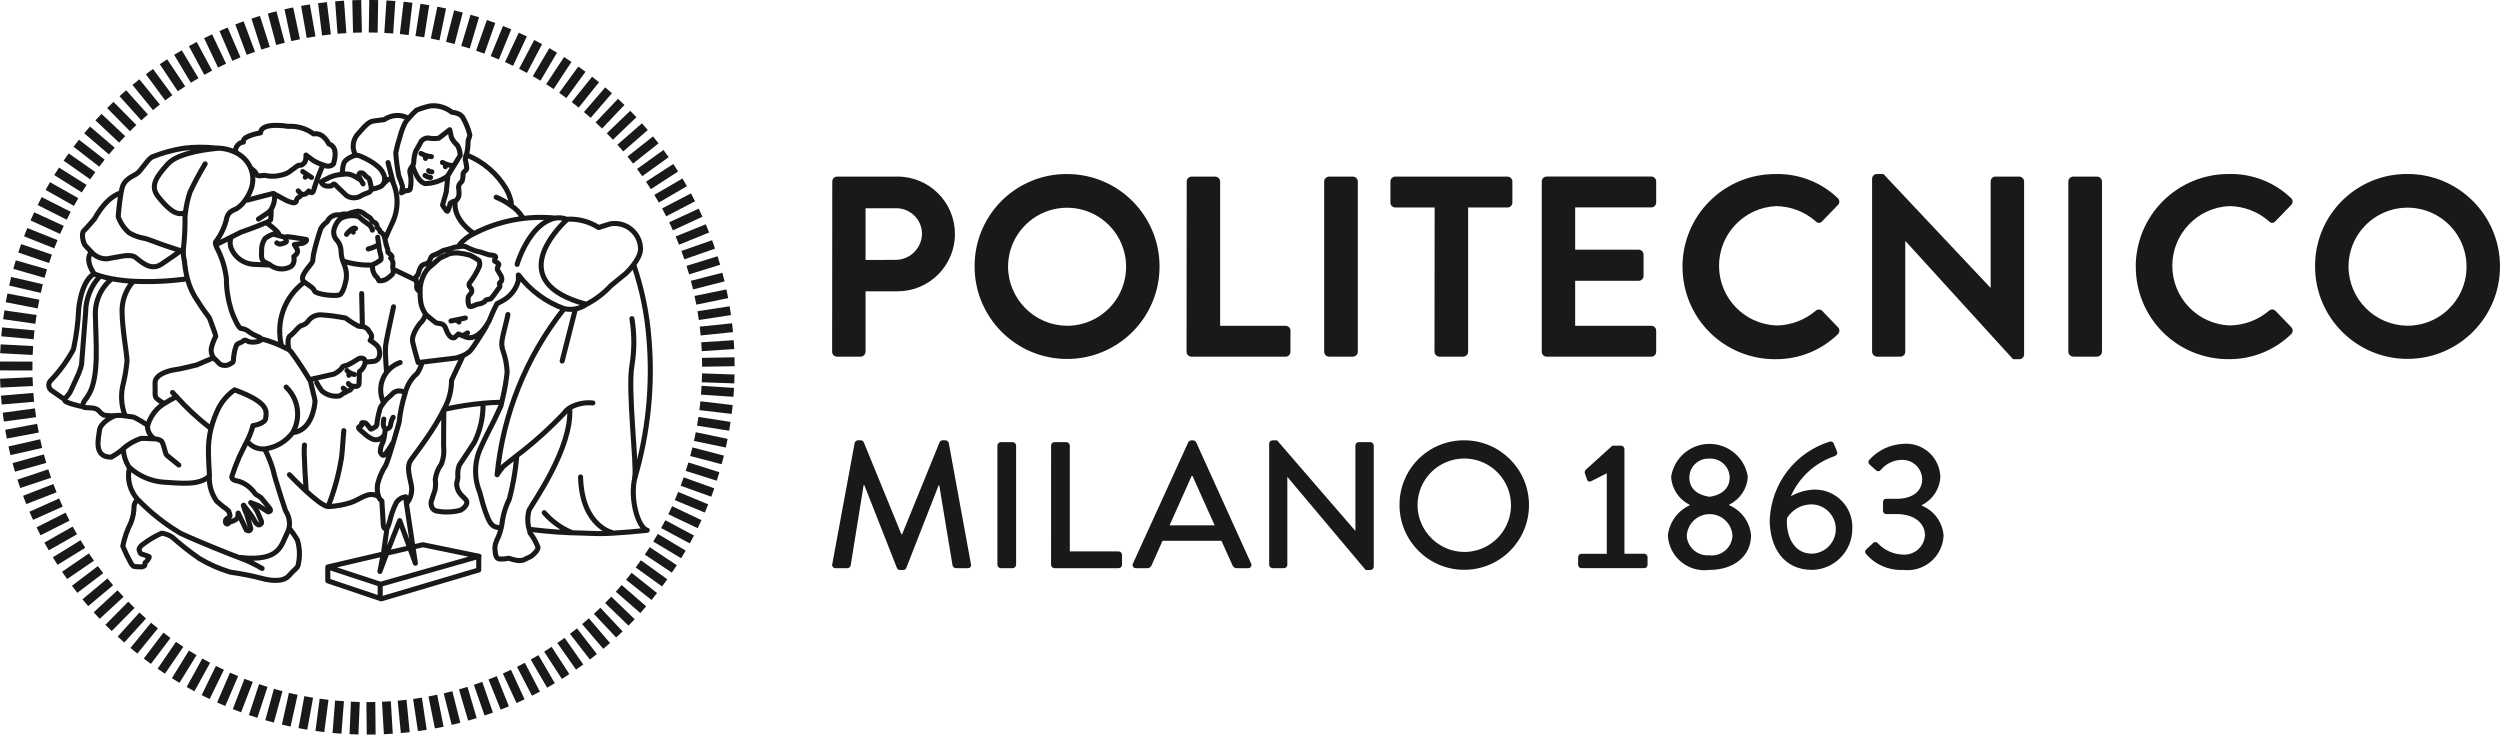
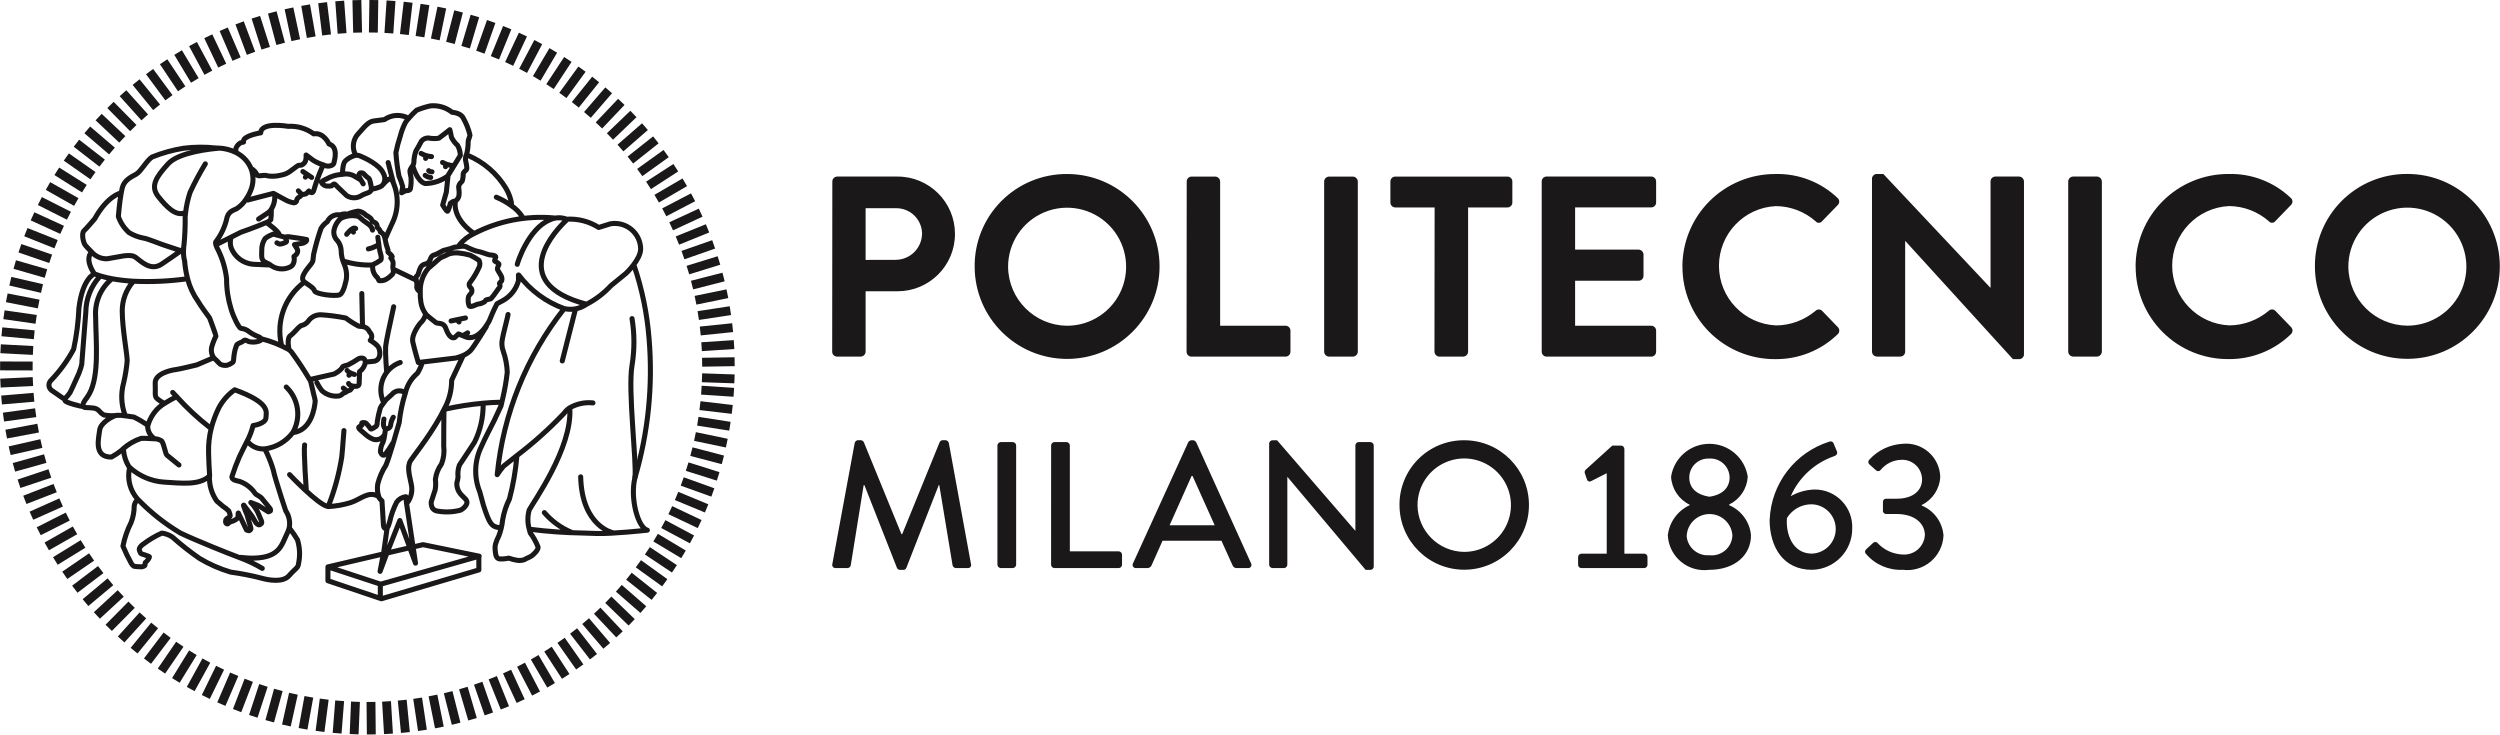
- <svg xmlns="http://www.w3.org/2000/svg" width="136.161" height="40.006" viewBox="0 0 136.161 40.006">
+ <svg xmlns="http://www.w3.org/2000/svg" width="136.161" height="40" viewBox="0 0 136.161 40.006">
  <g id="Group_29" data-name="Group 29" transform="translate(-21.226 -229.755)">
    <path id="Path_34" data-name="Path 34" d="M61.189,251.125l-1.768-.117m1.683,1.05-1.759-.207m1.632,1.122-1.75-.272m1.579,1.193-1.734-.361m1.521,1.272-1.715-.448m1.458,1.348-1.689-.533m1.4,1.409-1.668-.6m1.328,1.467-1.637-.678m1.258,1.532-1.6-.758m1.182,1.593-1.562-.835m1.1,1.65-1.519-.911m1.024,1.7-1.474-.982m.948,1.741-1.437-1.035m.871,1.778-1.386-1.1m.785,1.819L54.925,261.8m.7,1.855-1.274-1.231m.61,1.886-1.214-1.289m.52,1.914-1.151-1.346m.429,1.938-1.085-1.4m.337,1.958-1.018-1.45m.253,1.966-.965-1.485m.168,1.971-.893-1.53m.074,1.978-.818-1.571m-.021,1.981-.741-1.608m-.117,1.978-.662-1.643m-.212,1.973-.581-1.673m-.308,1.962-.5-1.7m-.394,1.944-.434-1.718m-.478,1.922L44.8,267.64m-.573,1.9-.262-1.752m-.666,1.869-.173-1.763m-.749,1.836-.106-1.768m-.829,1.8-.018-1.771m-.918,1.758.073-1.769m-1,1.715.139-1.767m-1.07,1.668.229-1.757m-1.154,1.616.317-1.742m-1.224,1.561.383-1.73m-1.291,1.5.47-1.708m-1.365,1.439.553-1.683m-1.435,1.372.636-1.653m-1.493,1.3.7-1.627m-1.547,1.236.777-1.592m-1.6,1.161.853-1.552m-1.662,1.083.928-1.509m-1.712,1,1-1.462m-1.76.919,1.069-1.412m-1.8.842,1.119-1.373m-1.825.763L29,263.278m-1.862.676,1.246-1.26m-1.892.587,1.3-1.2m-1.919.5,1.359-1.136m-1.941.406,1.412-1.07m-1.959.313,1.462-1m-1.974.219,1.508-.929m-1.977.135,1.54-.875m-1.977.049,1.58-.8m-1.979-.046,1.618-.722m-1.976-.141,1.651-.642m-1.969-.236,1.681-.561m-1.957-.333,1.706-.477m-1.939-.428,1.727-.392m-1.916-.513,1.741-.327m-1.889-.6,1.755-.239m-1.86-.691,1.765-.15m-1.825-.772,1.769-.084m-1.787-.852,1.772.005m-1.746-.94,1.769.094m-1.7-1.017,1.764.162M21.432,246.9l1.753.251m-1.6-1.174,1.738.339m-1.544-1.243,1.725.4m-1.485-1.308,1.7.49M22.3,243.278l1.676.575M22.625,242.4l1.645.657m-1.282-1.518,1.611.737m-1.212-1.57,1.583.8m-1.14-1.619,1.542.873m-1.061-1.674,1.5.946m-.981-1.724,1.45,1.017m-.9-1.769,1.4,1.086m-.811-1.812,1.346,1.152m-.726-1.849,1.289,1.214m-.644-1.875,1.244,1.26m-.562-1.9L29.1,236.15m-.472-1.923,1.118,1.373m-.381-1.945,1.053,1.425m-.288-1.961.982,1.474m-.194-1.975.911,1.519m-.1-1.982.837,1.561m-.005-1.986.76,1.6m.081-1.982.7,1.626M34.268,231l.621,1.659m.263-1.964.539,1.688m.357-1.951.456,1.712m.453-1.933.37,1.733m.537-1.909.306,1.745m.62-1.879.217,1.758m.714-1.85.129,1.767m.806-1.815.04,1.771m.884-1.775-.027,1.771m.963-1.733-.117,1.768m1.049-1.686-.205,1.759M44.364,230l-.271,1.751m1.191-1.584-.358,1.735m1.27-1.525-.444,1.715m1.333-1.466-.506,1.7m1.394-1.4-.59,1.671m1.462-1.335-.671,1.64m1.527-1.265-.75,1.6m1.586-1.19-.826,1.567m1.643-1.113-.9,1.526m1.695-1.034-.973,1.48m1.743-.952-1.042,1.432m1.786-.869-1.109,1.381m1.818-.791-1.158,1.341m1.847-.711-1.22,1.284m1.879-.624-1.279,1.226m1.907-.536-1.336,1.165m1.93-.445-1.389,1.1m1.95-.354-1.439,1.033m1.964-.262-1.486.963m1.976-.169-1.531.893m1.983-.076-1.571.819m1.984.018-1.608.743m1.982.113-1.642.664m1.975.208-1.672.584m1.961.293-1.692.523m1.943.377-1.716.44m1.924.471-1.736.356m1.9.565-1.751.269m1.873.658-1.763.182m1.84.739-1.768.116m1.8.818-1.771.029m1.763.907-1.77-.061" fill="none" stroke="#1a1818" stroke-miterlimit="10" stroke-width="0.484" />
    <path id="Path_35" data-name="Path 35" d="M149.136,244.287a3.215,3.215,0,1,1,3.209,3.208,3.241,3.241,0,0,1-3.209-3.208m-1.821,0a5.036,5.036,0,1,0,5.03-5.057,5,5,0,0,0-5.03,5.057m-9.764,0a5.022,5.022,0,0,0,5.057,5.029,4.808,4.808,0,0,0,3.4-1.358.268.268,0,0,0,.015-.378l-.869-.9a.257.257,0,0,0-.35,0,3.366,3.366,0,0,1-2.143.8,3.253,3.253,0,0,1-.015-6.5,3.323,3.323,0,0,1,2.158.826.223.223,0,0,0,.35,0l.854-.882a.259.259,0,0,0-.013-.392,4.742,4.742,0,0,0-3.391-1.3,5.047,5.047,0,0,0-5.057,5.057m-3.67,4.623a.276.276,0,0,0,.266.267h1.3a.276.276,0,0,0,.266-.267v-9.274a.275.275,0,0,0-.266-.266h-1.3a.275.275,0,0,0-.266.266Zm-10.689,0a.276.276,0,0,0,.266.267h1.275a.266.266,0,0,0,.266-.267v-6.024h.014l5.856,6.43h.336a.263.263,0,0,0,.266-.252v-9.428a.275.275,0,0,0-.266-.266h-1.289a.266.266,0,0,0-.266.266v5.786h-.014l-5.827-6.192h-.351a.263.263,0,0,0-.266.252Zm-10.324-4.623a5.022,5.022,0,0,0,5.057,5.029,4.811,4.811,0,0,0,3.4-1.358.267.267,0,0,0,.014-.378l-.868-.9a.258.258,0,0,0-.351,0,3.363,3.363,0,0,1-2.143.8,3.253,3.253,0,0,1-.014-6.5,3.318,3.318,0,0,1,2.157.826.224.224,0,0,0,.351,0l.854-.882a.26.26,0,0,0-.014-.392,4.74,4.74,0,0,0-3.39-1.3,5.046,5.046,0,0,0-5.057,5.057m-7.663,4.623a.266.266,0,0,0,.266.267h5.7a.266.266,0,0,0,.266-.267v-1.148a.266.266,0,0,0-.266-.267h-4.147v-2.452h3.46a.265.265,0,0,0,.266-.265v-1.163a.276.276,0,0,0-.266-.267h-3.46v-2.3h4.147a.266.266,0,0,0,.266-.266v-1.149a.266.266,0,0,0-.266-.266h-5.7a.266.266,0,0,0-.266.266Zm-5.842,0a.276.276,0,0,0,.266.267h1.3a.276.276,0,0,0,.266-.267v-7.859h2.144a.266.266,0,0,0,.266-.266v-1.149a.266.266,0,0,0-.266-.266H97.22a.266.266,0,0,0-.266.266v1.149a.266.266,0,0,0,.266.266h2.143Zm-6.009,0a.276.276,0,0,0,.266.267h1.3a.276.276,0,0,0,.267-.267v-9.274a.276.276,0,0,0-.267-.266h-1.3a.275.275,0,0,0-.266.266Zm-7.495,0a.266.266,0,0,0,.266.267h5.128a.265.265,0,0,0,.265-.267v-1.148a.265.265,0,0,0-.265-.267H87.68v-7.859a.275.275,0,0,0-.266-.266H86.125a.266.266,0,0,0-.266.266Zm-9.722-4.623a3.215,3.215,0,1,1,3.208,3.208,3.241,3.241,0,0,1-3.208-3.208m-1.821,0a5.036,5.036,0,1,0,5.029-5.057,5,5,0,0,0-5.029,5.057m-5.94-.378v-2.816H70a1.4,1.4,0,0,1,1.443,1.359A1.444,1.444,0,0,1,70,243.909Zm-1.821,5a.266.266,0,0,0,.266.267h1.288a.276.276,0,0,0,.267-.267v-3.292h1.751a3.124,3.124,0,1,0-.014-6.248H66.821a.266.266,0,0,0-.266.266Z" fill="#1a1818" />
    <path id="Path_36" data-name="Path 36" d="M122.856,259.921a2.473,2.473,0,0,0,2.011.873,1.969,1.969,0,0,0,2.216-1.873,1.923,1.923,0,0,0-1.187-1.628v-.029a1.8,1.8,0,0,0,1.01-1.54,1.864,1.864,0,0,0-2.05-1.794,2.662,2.662,0,0,0-1.814.863.176.176,0,0,0,0,.255l.363.323a.167.167,0,0,0,.255-.019,1.5,1.5,0,0,1,1.138-.55,1.076,1.076,0,0,1,1.118,1.07c0,.578-.461,1.049-1.383,1.049h-.549c-.138,0-.2.059-.2.205v.422a.18.18,0,0,0,.186.206h.549c1.05,0,1.55.559,1.55,1.147a1.128,1.128,0,0,1-1.226,1.059,1.961,1.961,0,0,1-1.334-.607.172.172,0,0,0-.265-.02l-.382.353a.168.168,0,0,0-.01.235m-2.942-.009c-1.069,0-1.431-1.118-1.353-1.942a1.566,1.566,0,0,1,1.344-.745,1.344,1.344,0,0,1,.009,2.687m-2.3-1.864c0,1.51.745,2.746,2.314,2.746a2.233,2.233,0,0,0,2.187-2.245,2.036,2.036,0,0,0-2.049-2.129,2.793,2.793,0,0,0-1.3.363,4,4,0,0,1,2.334-2.167c.186-.059.226-.167.177-.284l-.167-.4a.179.179,0,0,0-.245-.118,4.649,4.649,0,0,0-3.246,4.236m-4.52.883a1.247,1.247,0,0,1,2.49,0A1.129,1.129,0,0,1,114.325,260a1.145,1.145,0,0,1-1.235-1.069m1.245-2.118c-.765-.118-1.1-.52-1.1-1.05a1.032,1.032,0,0,1,1.069-1.029,1.048,1.048,0,0,1,1.128,1.029c0,.52-.344.942-1.1,1.05m-2.266,2.1a1.992,1.992,0,0,0,2.246,1.883c1.422,0,2.285-.814,2.285-1.883a1.97,1.97,0,0,0-1.187-1.638v-.039a1.8,1.8,0,0,0,1.011-1.51,2.113,2.113,0,0,0-4.178,0,1.8,1.8,0,0,0,1.01,1.52v.029a2.063,2.063,0,0,0-1.187,1.638m-4.706,1.785h3.412a.178.178,0,0,0,.187-.176V260.1a.18.18,0,0,0-.187-.186H109.7v-5.7a.185.185,0,0,0-.177-.186h-.481l-1.461,1.324a.191.191,0,0,0-.029.2l.118.343a.149.149,0,0,0,.216.069l.852-.432v4.384h-1.372a.18.18,0,0,0-.187.186v.422a.178.178,0,0,0,.187.176m-8.935-3.423a2.545,2.545,0,1,1,2.539,2.541,2.57,2.57,0,0,1-2.539-2.541m-.981,0a3.526,3.526,0,1,0,3.52-3.54,3.5,3.5,0,0,0-3.52,3.54m-7.1,3.236a.193.193,0,0,0,.186.187h.618a.187.187,0,0,0,.186-.187v-4.775h.01l4.255,5.06h.256a.184.184,0,0,0,.186-.176v-6.6a.193.193,0,0,0-.186-.187h-.628a.186.186,0,0,0-.186.187v4.638h-.01l-4.256-4.923h-.245a.185.185,0,0,0-.186.177Zm-5.423-2.147,1.2-2.687h.049l1.206,2.687ZM83.1,260.7h.618a.244.244,0,0,0,.225-.147c.2-.451.4-.892.6-1.344h3.207l.608,1.344a.23.23,0,0,0,.226.147H89.2a.173.173,0,0,0,.166-.255l-2.991-6.6a.23.23,0,0,0-.166-.109h-.1a.23.23,0,0,0-.166.109l-3.011,6.6a.173.173,0,0,0,.167.255m-4.628-.187a.186.186,0,0,0,.186.187H82.15a.187.187,0,0,0,.186-.187v-.538a.187.187,0,0,0-.186-.187H79.493v-5.766a.194.194,0,0,0-.187-.187h-.647a.186.186,0,0,0-.186.187Zm-2.923,0a.194.194,0,0,0,.187.187h.647a.193.193,0,0,0,.186-.187v-6.491a.193.193,0,0,0-.186-.187h-.647a.194.194,0,0,0-.187.187Zm-8.992-.039a.176.176,0,0,0,.186.226h.638a.191.191,0,0,0,.176-.137l.706-4.383h.04l1.774,4.51a.177.177,0,0,0,.167.108h.176a.166.166,0,0,0,.167-.108l1.765-4.51h.03l.726,4.383a.2.2,0,0,0,.186.137h.637a.168.168,0,0,0,.177-.226L72.9,253.881a.2.2,0,0,0-.177-.148h-.157a.187.187,0,0,0-.166.109l-2.04,5.01h-.04l-2.049-5.01a.2.2,0,0,0-.167-.109H67.95a.2.2,0,0,0-.176.148Z" fill="#1a1818" />
    <path id="Path_37" data-name="Path 37" d="M27.283,244.966a2.446,2.446,0,0,0-.858,2.046c.014,1.347.212,3.2-.346,4.2a2.278,2.278,0,0,1-.135.215s-.43.506-.069.528.571-.007.748.191a.917.917,0,0,0,.242.21,2.309,2.309,0,0,0,.766.024m.834-7.28a2.427,2.427,0,0,0-.591,1.58c0,.966.275,2.4.27,2.732a8.524,8.524,0,0,1-.194,1.2,2.848,2.848,0,0,0,.065,1.721m-1.8-8.847-.005,0c-.049.041-.392.368.144,1.185m4.813-1.324-.119.085c-.193.139-.6.426-1.028.711-.6.4-1.118-.153-1.422-.374s-.954,0-1.538.082a1.07,1.07,0,0,1-.85-.365c-.153-.145-.265-.289-.322-.341-.137-.124-.248-.68-.1-.816s.589-.658.589-.658c.681-1.232,1.384-1.391,1.384-1.391m6.356,8.25c-.014.036-.086.226-.1.292a3.343,3.343,0,0,0-.068.414c-.006.1,0,.233-.074.271a.86.86,0,0,1-.283.142.567.567,0,0,1-.373-.052c-.1-.078-.2-.215-.3-.291a.413.413,0,0,1-.063-.067.708.708,0,0,1-.118-.539,3.155,3.155,0,0,1,.241-.636c0-.071-.346-.989-.346-.989s-.535-.725-.624-.9a3.718,3.718,0,0,1-.576-1.24,5.563,5.563,0,0,1-.16-.958,1.866,1.866,0,0,1-.058-.624c0-.087.012-.184.026-.288a14.043,14.043,0,0,0,.061-1.5c0-.035.009-.1.02-.2a5.571,5.571,0,0,1,.247-1.13,16.077,16.077,0,0,1,.831-1.555m1.721,9.847v.005m-3.1-5.136-.85-.282c-.142-.039-.961-.376-1.134-.387a2.37,2.37,0,0,1-.79-.3,2.1,2.1,0,0,1-.584-.876c.007-.119.065-.773.15-1.258.018-.108.038-.208.059-.291.113-.455.5-.606.768-.763s.565-.747.864-.933a8.053,8.053,0,0,1,1.706-.475A7.537,7.537,0,0,1,33,237.82s.036,0,.1,0a2.342,2.342,0,0,1,.952.233,1.89,1.89,0,0,1,.312.194,1.664,1.664,0,0,1,.477.579,1.577,1.577,0,0,1,.083,1.162,2.363,2.363,0,0,1-.31.624,1.728,1.728,0,0,1-.509.513c-.209.1-.414.148-.518.46a3.329,3.329,0,0,1-.6,1.323s-.053.015-.019.159a1.111,1.111,0,0,0,.057.161,4.81,4.81,0,0,1,.533,1.709,5.505,5.505,0,0,0,.248,1.662c.146.472.428,1.038.544,1.045a.766.766,0,0,1,.424.171,1.922,1.922,0,0,0,.475.26c.052.019.175.076.2.139.016.042-.01.086-.127.125a1.023,1.023,0,0,1-.551.025.694.694,0,0,0-.205-.085c-.05,0-.12.072-.164.1s-.214.072-.279.156h0a.09.09,0,0,0-.014.022m-2.85-7.2c-.473.175-.964-.318-1.42-.894s-.109-1.078.54-1.789c.577-.633,2.332-.811,2.721-.841m-.079,5.234.734-.368.577-.29s.86-.3,1.332-.509a.79.79,0,0,0,.3-.173,2.761,2.761,0,0,0,.03-.491m.183-.886a1.267,1.267,0,0,1-.223.865.812.812,0,0,1-.17.153l-.482.319m2.736-1.528s.217.243.28-.07a9.82,9.82,0,0,1,.4-1.118.657.657,0,0,1,.108-.2m-4.115,1.88,1.4-.363.08.043.55.3a1.423,1.423,0,0,0,.495.174c.132-.021.136-.094.139-.151a.268.268,0,0,1,.141-.165c.044-.011.138-.136.138-.136a.673.673,0,0,0,.234-.044.941.941,0,0,0,.153-.15h0m-3.965-2.143c-.084-.22.144-.423.243-.481.015-.009.164-.041.164-.041a.282.282,0,0,1-.006-.037c-.02-.313.941-.467.941-.467.027-.614,1.494-.353,1.494-.353a2.133,2.133,0,0,1,1.393.411c.546-.1.834.552.834.552.52.155.294.9.279.97s-.011.191-.283.233a.559.559,0,0,1-.294-.062,2.338,2.338,0,0,1-.559-.249l-.393-.294s.03.31-.1.439-.18.123-.268.118-.28.184-.4.256a1.2,1.2,0,0,1-.615.289,1.8,1.8,0,0,1-.725.033c-.159-.085-.519.077-.568-.061a.734.734,0,0,0-.3-.328m2.555,1.206.186.2m-3.854,2.351a.926.926,0,0,0,.009.56,1.414,1.414,0,0,0,1.182.889c.084.008.9.039.9.039m-.083-2.254s.572.406.625.606m-3.58,6.7-.911.39s-.939.233-1.172.259-1.13.221-1.1.743-.063.707.122.853a2.4,2.4,0,0,0,.352.234m.7-.363a7.014,7.014,0,0,0-.683.385,1.978,1.978,0,0,0-.4.321,2.1,2.1,0,0,0-.484.843.737.737,0,0,0-.016.112.832.832,0,0,0,.348.618m-.38-.737a5.341,5.341,0,0,0-.726-.429c-.046,0-.213-.031-.4-.055a2.528,2.528,0,0,0-.522-.038c-.214.026-.893.408-.936.81s-.358,1.483.644,1.465a3.955,3.955,0,0,0,.562-.377.526.526,0,0,0,.062-.066,2.862,2.862,0,0,1,1-.578c.08,0,.409,0,.691.025a.71.71,0,0,1,.418.12c.126.161.208.706.282.768s.661.54.661.54m3.529,2.185v0l.439.584.23.388s.115.132.189.1.162-.069.1-.225-.2-.467-.2-.467a2.015,2.015,0,0,0-.374-.521l.4.155.55.35a.217.217,0,0,0,.119-.05c.03-.042-.008-.118-.049-.163s-.451-.553-.451-.553a2.023,2.023,0,0,0-.272-.176.419.419,0,0,1-.108-.124,1.716,1.716,0,0,0-.8-.588c-.121-.029-.443-.07-.418-.257a11.393,11.393,0,0,1,.413-1.1l.28-.57s.047-.09.112-.223a3.728,3.728,0,0,0,.347-.892s.68-.092.7-.42.261-.812-1.7-1.529a2.831,2.831,0,0,0-.869.989,6,6,0,0,0-.4,1.07,4.886,4.886,0,0,0-.154,1.383c.014.407.025.842.058,1.242M34.2,257.7h0l.443.923s.134.065.173.03.09-.073.065-.139-.1-.339-.1-.339l-.114-.39-.1-.236-.089-.267m-1.852-1.6a2.207,2.207,0,0,0,.4,1.369s.3.25.33.281a1.981,1.981,0,0,1,.324.258c.026.058.1.257.063.3s-.2.126-.213.156-.069.183.037.24c0,0,.047.038.1-.031a.325.325,0,0,1,.186-.1c.052-.012.319-.124.326-.241s.011-.2.012-.208m-3.568-6.575s.081.089.213.228a13.889,13.889,0,0,0,1.811,1.686m-4.7,1.26a2.029,2.029,0,0,0,.277.846c.019.024.044.05.072.079a3.07,3.07,0,0,0,1.841.786c.939.057,1.931.194,2.484-.328h0l0,0m-4.35-.436a1.919,1.919,0,0,0,.448,1.7l.045.041a11.037,11.037,0,0,0,2.283,1.8c.88.422,2.82,1.191,3.027,1.263.044.014.126.045.228.087a7.3,7.3,0,0,1,1.2.574M28.7,256.981a.561.561,0,0,0-.174.337,2.442,2.442,0,0,1-.169.9,5.035,5.035,0,0,0-.444,1.283,9.07,9.07,0,0,0,.45.934.476.476,0,0,0,.141.161,1.15,1.15,0,0,0,.238.028,1.772,1.772,0,0,0,.209.006c.044-.01.162-.041.165-.1s-.006-.137.038-.155.263-.282.185-.308l-.282-.1c-.072-.027-.166-.024-.2-.114s-.079-.143-.044-.233a.573.573,0,0,1,.209-.226,5.065,5.065,0,0,1,1.012-.6,1.384,1.384,0,0,1,.572.216,15.138,15.138,0,0,0,1.483,1.167,7.438,7.438,0,0,0,1.692.743,14.246,14.246,0,0,1,1.692.333c.362.1,1.148.251,1.49-.142s.5-.418.516-.663a2.557,2.557,0,0,0-.06-1.29,5.512,5.512,0,0,0-.4-.587m-1.567-10.362a6.285,6.285,0,0,1,1.485.581l.02.015a.7.7,0,0,1,.13.119m-1.432,5.311a6.765,6.765,0,0,1,.448,1.126c.025.176.251.907.436,1.484.12.372.222.68.241.734a1.255,1.255,0,0,1,.2.879c-.006.031-.014.062-.023.094a1.507,1.507,0,0,1-.094.245c-.329.677-.413,1.422-2.124,1.358l-.417-.038m2.873-6.8c.977-.129,1.165-1.341,1.191-1.725a3.193,3.193,0,0,0-.088-.381s-.081-.371-.164-.695a18.572,18.572,0,0,0-1.045-1.591m-.133-.159s-.148-.63.109-.749l.036-.032c.047-.043.133-.122.189-.185.083-.091.27-.314.386-.324a.612.612,0,0,0,.321-.212.813.813,0,0,1,.715-.362,10.418,10.418,0,0,1,1.339.176,4.7,4.7,0,0,0,.706.447,1.412,1.412,0,0,1,.189.016.486.486,0,0,1,.408.309.309.309,0,0,1,.031.445s.41.236.475.434.119.585-.235.7c0,0-.427.051-.5.047,0,0-.028-.175-.123-.2a.331.331,0,0,0-.292.042,4.324,4.324,0,0,1-.539.315c-.1.03-.273.06-.3.116s-.094.188-.448.378l-1.321.3m.372.166a2.469,2.469,0,0,0,.276.443,1.155,1.155,0,0,0,.96.284c.135-.041.171-.144.249-.158s.181-.124.279-.137.206-.239.206-.239.323.077.335-.117S40.8,250,40.8,250a.773.773,0,0,0,.32-.52m-1.075,1.516-.128-.1m.525-.1s-.244-.074-.239-.151m-5.446,3.222a1.083,1.083,0,0,0,.9.337h0a2.24,2.24,0,0,0,1.512-.892,2.03,2.03,0,0,0-.36-2.475m4.711-6.626a.749.749,0,0,0,.254.666c.038.066.09.165.09.165a.7.7,0,0,0,.322-.04,1.2,1.2,0,0,0,.326-.231c.257-.192.051-.379.114-.578a.432.432,0,0,0-.122-.383.07.07,0,0,0,.076-.067c0-.073-.2-.23-.224-.245s.022-.113-.031-.213a1.8,1.8,0,0,1-.1-.352c0-.031-.048-.22-.053-.244a.409.409,0,0,0-.238-.3c-.006-.138-.174-.246-.174-.246.04-.3-.259-.265-.294-.4s-.306-.261-.306-.261a.709.709,0,0,0-.433-.226,2.213,2.213,0,0,0-.585.166.638.638,0,0,0-.4.041.63.63,0,0,0-.694.369,1.2,1.2,0,0,0-.348.37,13.074,13.074,0,0,0-.4,1.408c-.052.389-.025.306-.062.408-.064.177-.808.833-.435,1.1s.48.31.549.487,1.139.309,1.37.206.361-.862.361-.862a1.483,1.483,0,0,0-.036-.564,1.76,1.76,0,0,0-.088-.26,1.782,1.782,0,0,1-.159-.723.933.933,0,0,0-.186-.518.658.658,0,0,1-.213-.54,1.164,1.164,0,0,1,.373-.688,1.342,1.342,0,0,1,.982-.106s.22.193.261.226.212.139.329.239a.52.52,0,0,1,.163.276m.287.387c0,.065.1.639.095.683s.169.473.055.569a2.433,2.433,0,0,1-.455.26,4.656,4.656,0,0,1-1.562-.212m-2.126,1.14a3.312,3.312,0,0,0-1.257,3.418m4.378-2.792.039,1.782M37.9,256.468s-.152-2.165-.091-2.475m2.061-14.778s.005-.558.158-.694a1.247,1.247,0,0,1,.536-.3.435.435,0,0,1,.242.019c.282.115,1.079.481,1.284.945a.593.593,0,0,1,.009.6.449.449,0,0,1-.17.146,2.331,2.331,0,0,1-.479.138m2.027-3.863.005,0m-2.93,1.923a.994.994,0,0,1,.193-1.106c.487-.577.645-.654.849-.68l.563-.074a1.237,1.237,0,0,1,1.32-.067M42.2,242.77s.339-.783.37-.83a2.65,2.65,0,0,0,0-2.38c-.093-.232-.448.2-.466.221v0m3.642,1.051s-.1.454-.165.429-.252-.338-.252-.338l.2-.7.088-.862,0-.04.674-1.1a1.175,1.175,0,0,0-.15-.548,1.414,1.414,0,0,1-.331-.434c-.013-.1-.091-.419-.091-.419s-.5.4-.6.465a1.641,1.641,0,0,1-.569-.015.474.474,0,0,0-.375.17c-.056.111-.25.458-.3.532a1.856,1.856,0,0,0-.113.609.422.422,0,0,1-.086.232.959.959,0,0,0-.112.181c-.046.122.015.24.041.435a2.206,2.206,0,0,1-.037.615c-.025.1-.189.1-.226.093a1.351,1.351,0,0,0-.249.12s.045-.268.06-.335a4.387,4.387,0,0,0-.206-.58,10.269,10.269,0,0,1-.166-1.273,7.435,7.435,0,0,1,.237-.891,3.611,3.611,0,0,1,.274-.735,1.815,1.815,0,0,1,.194-.251h0a4.854,4.854,0,0,1,.426-.435,4.462,4.462,0,0,1,.746-.234,1.631,1.631,0,0,1,1.185.349s.47.02.606.315a3.488,3.488,0,0,1,.368.929c-.027.144-.113.293-.1.371a2.646,2.646,0,0,1-.078.652l-.017.045a.586.586,0,0,0-.05.277c.013.108.116.461.054.534s-.171.144-.176.212,0,.384-.1.465a.416.416,0,0,0-.151.26c0,.059.088.468-.048.643a.727.727,0,0,1-.131.137h0a.247.247,0,0,0-.158.037Zm-2.033-2.005s.23.813.658.925a2.109,2.109,0,0,0,1.208-.39m3.49,1.55c0-.007,0-.087,0-.087m-2.378-2.609a4.414,4.414,0,0,1,2.081,1.79,2.435,2.435,0,0,1,.3.781c0,.086,0,.12,0,.125h0m.613.675a2.144,2.144,0,0,0-.634-.644,3.909,3.909,0,0,0-.8-.447m-2.23.231s-.216.875.985,1.727m-3.115,2.564-1.234-.591m.738,12.725a1.225,1.225,0,0,0,.22-1.035c-.184-.78-.156-.952-.084-1.18.046-.145,1.022-1.307,1.687-2.523.071-.128.138-.258.2-.387a3.2,3.2,0,0,0,.4-1.559l.591-1.262.005-.013M42.1,259.919l-.181.96.376-1.006.7-1.764.855,2.323-.492-3.273-.032-.347a.713.713,0,0,0-.5.292,4.315,4.315,0,0,0-.381,1.067,1.539,1.539,0,0,1-.159.4h0c-.207.005-.187-.286-.187-.286l-.076-1.246a.6.6,0,0,1-.155-.174,1.443,1.443,0,0,1-.077-.739,3.406,3.406,0,0,1,.444-1.025c.085-.187.244-.687.391-1.176.175-.584.335-1.153.335-1.153a8.118,8.118,0,0,1,.337-1.614,1.98,1.98,0,0,1,.655-1.07,2.2,2.2,0,0,0,.253-.558m-1.91,9.041-.189,1.351m2.28-13a.985.985,0,0,1-.195.356c-.1.07-.581.7-.49,1.106s.3,1.117.3,1.117l.2-.023,1.84-.221a2.475,2.475,0,0,0,.28-.089,1.358,1.358,0,0,0,.515-.307c.227-.255.87-1.316.87-1.316m-8.628,13.09,2.872.943,5.367-1.526-3.06-.628-1.953.456-.195.046-3.031.709h0m0,0v.754l2.913.982L47.3,260.8v-.753m-5.367,1.526,0,.745m2.1-16.717a.28.28,0,0,1-.113-.278c.045-.162-.126-.467.008-.539.089-.05.1-.288.2-.463a.368.368,0,0,1,.246-.183c.357-.071.213-.41.476-.488s.5-.275.593-.27a4,4,0,0,0,.528-.157c.043-.007.157-.025.276-.038a.817.817,0,0,1,.336,0,3.137,3.137,0,0,0,.385.176,1.337,1.337,0,0,0,.281.088c.118.007.566.188.648.192s.351.022.322.126-.094.194-.038.221.229.119.214.177-.1.183-.085.253.192.318.222.4.045.213-.016.268-.124.1-.08.148a.18.18,0,0,1-.035.21c-.05.044-.117.17-.167.227a3.521,3.521,0,0,1-.268.347c-.073.055-.284.031-.312.122s-.318.181-.388.177-.437.232-.5.088a.908.908,0,0,1-.03-.485c.03-.091.14-.166.168-.237a.25.25,0,0,0-.012-.212c-.032-.036-.212-.19-.062-.342a4.189,4.189,0,0,0,.5-.854.408.408,0,0,0-.026-.343,4.708,4.708,0,0,0-.467-.274,3.552,3.552,0,0,0-.64-.122,1.385,1.385,0,0,0-.531.052c-.122.074-.423.186-.483.229s-.3.265-.3.265l-.335.286a1.868,1.868,0,0,0-.44,1.23,3.169,3.169,0,0,0,.035.626,1.46,1.46,0,0,0,.282.659c.065.081.557.461.557.461s.2.037.243.039a.352.352,0,0,1,.248.19c.062.133.208.662.507.573l.211-.2s.31.123.368.15.544.27,1.126-.566a3.42,3.42,0,0,0,.184-.3s.2-.514.419-.927c.051-.023.237-.14.3-.162a1.77,1.77,0,0,0,.874-1.108s0-.122-.005-.3m-.566,2.153c-.025.172-.285,1.138-.311,1.34a1.184,1.184,0,0,0,.047.652,3.88,3.88,0,0,1,.22,1.157,11.989,11.989,0,0,1-.244,1.415c-.017.078-.032.141-.045.192l-.051.223-.364.78s-.6,1.165-.705,1.434a3.019,3.019,0,0,0-.089,2.466l.2.733c.34,1.061.46,1.154.846,1.218m.972-3.849a13.708,13.708,0,0,1-.4,2.289,4.077,4.077,0,0,0-.371,1.136,3.373,3.373,0,0,1-.211.882,2.476,2.476,0,0,0-.171.416.819.819,0,0,0-.031.295c.026.277.042.509.243.535a1.881,1.881,0,0,0,.508-.042,2.184,2.184,0,0,0,.427.113.786.786,0,0,0,.421-.032c.1-.067.312-.14.4-.208s.352-.3.346-.47a3.14,3.14,0,0,0-.43-.778s-.021-.072-.047-.185a1.908,1.908,0,0,1-.008-1.062c.2-.393,2.357-3.4,2.211-5.534m1.261-.3a2.085,2.085,0,0,0-1.278.275h0a1.207,1.207,0,0,0-.3.295,21.53,21.53,0,0,1-2.6,2.327c-.3.242-.552.44-.695.553a4.247,4.247,0,0,0-.342.461,17.292,17.292,0,0,1,3.635-9.027m-5.688-3.5a2.23,2.23,0,0,1,.777-.6,7.934,7.934,0,0,1,4.373-.859m-2.005,2.526c.005-.07.6-1.939,1.765-2.418a1.146,1.146,0,0,1,.923-.039,2.907,2.907,0,0,1,1.748.45l.642-.2a1.408,1.408,0,0,1,1.644,1.364c0,.588-.8,1.337-.8,1.337l-.819.669a4.77,4.77,0,0,1-1.337,1.017,1.517,1.517,0,0,1-1.215.23,5.378,5.378,0,0,1-2.468-1.825m1.392,12.94a3.964,3.964,0,0,0,1.469,1.069M46.5,248l.189-.114M42.276,250s-.078-.974-.055-1.359c.012-.21.238-1.266.439-2.177m.358,3.036a1.58,1.58,0,0,0-.936,2.1m.136-.036c-.272.369-.253.336-.291.433a5.758,5.758,0,0,0-.157.7c0,.077-.016.243-.057.274s-.271.186-.3.152-.222-.321-.311-.339-.232-.033-.175.094-.355.062-.07.308l.284.246a1.4,1.4,0,0,0,.42.256.52.52,0,0,0,.558-.194m.1-1.937v0m1.051-.417a.519.519,0,0,0-.706.1c-.277.254-.335.305-.345.312h0m-.089,1.03c-.012.106-.1.5.131.53a.225.225,0,0,0,.234-.214,1.1,1.1,0,0,1,.144-.415m-.426.662s-.021.171-.05.347a1.454,1.454,0,0,1-.089.361,1.04,1.04,0,0,0-.134.512s.111.348.29.1l.18-.25.19-.307m1.777-14.6a.557.557,0,0,0,.3.114m-.107-.37s-.015.05.177.062m-3.465,4.2a1.67,1.67,0,0,0,.47-.182m-1.652-.613s.329-.446.49-.317m-.158.145.036.053m-.143,7.708-.1.088m-2.3-10.9-.074.109m6.561-1.109-.012.087m1.115.316-.03.134m.644,8.361.09.1m-.431-.056.783-.163m5.98-.432-.707,2.773m1.3-3.094c-4.458-1.194-1.547-4.128-1.09-4.558M37.715,239.1l.478.32m5.959-1.308a1.318,1.318,0,0,0,.57.173m.6.318a1.33,1.33,0,0,0,.57.172m-5.368,11.377s-.324-.085-.4-.217m-3.4-7.264.189-.024s.467.071.524.074.483.083.483.083c.041.117-.21.2-.21.2l-.454.075.141.23c.141.229-.169.413-.169.413.089.435-.188.567-.188.567a1.022,1.022,0,0,1-1.14-.134,1.635,1.635,0,0,0-.2-.1c-.3-.119-.22-.4-.226-.681a1.077,1.077,0,0,1,.187-.629,1.482,1.482,0,0,1,.447-.237l.312.082.306.082.008,0s.142.221.077.264-.309.152-.411.1l-.1-.054m6.059-4.372.281,1.086m11.976,19.082s-1.7-.326-1.77-3.048m-15.856-.121s1.583,1.678,2.1,1.739m.861-4.138c-.057.835-.119,1.439-.119,1.439a12.691,12.691,0,0,1-.739,2.7,4.986,4.986,0,0,0,1.226-.216c.591-.2.965-.656,1.524-.333m3.622-4.757a16.225,16.225,0,0,1,2.065-.324h0c.631-.057,1.012-.052,1.012-.052M45.4,252.1s-.022,1.812-.014,1.953a1.987,1.987,0,0,1-.121.977,1.8,1.8,0,0,0-.333.841,1.908,1.908,0,0,1-.011.566c-.032.089-.212.646-.212.646s-.073.462.354.515a2.9,2.9,0,0,0,1.238-.053c.226-.115.4-.343.341-.492s-.233-.251-.343-.395a.854.854,0,0,1-.2-.589,1.62,1.62,0,0,0,.067-.335,1.439,1.439,0,0,1,.075-.645c.1-.14.825-1.25.825-1.25a4.6,4.6,0,0,0,.469-2.021M41,239.77l-.141-.24c-.037-.065-.069-.122-.074-.137a.169.169,0,0,1,.015-.185c.057-.081.2-.018.217,0a1.75,1.75,0,0,0,.213.207c.113.092.1.006.194.432a.615.615,0,0,1,.019.22c-.032.22-.293.178-.574.365a.74.74,0,0,1-.765-.018s-.582-.548-.619-.6-.1-.049-.15.01-.021.064-.247.069a.373.373,0,0,1-.36-.2c-.032-.063.286-.194.286-.194a1.9,1.9,0,0,1,.7-.233c.058,0,.111-.011.161-.015a.878.878,0,0,1,.646.1l.326.193M25.741,251.9c-.025.013-.956-.2-.988-.329a.109.109,0,0,1,.018-.119,1.858,1.858,0,0,0,.26-.313,2.776,2.776,0,0,0,.125-.259c.133-.29.357-.786.357-.786.194-.5.162-.591.162-.591l.215-2.743a2.927,2.927,0,0,1,.763-1.945m4.766.124a15.816,15.816,0,0,1-2.952.134,9.216,9.216,0,0,1-1.178-.14,5.84,5.84,0,0,1-.626-.153c-.106-.031-.208-.067-.309-.106,0,0-.64.233-.839,1.859a13.189,13.189,0,0,1-.289,2.246,7.6,7.6,0,0,1-1.255,1.719.354.354,0,0,0,.052.517l.623.431m31.112-7.221a16.341,16.341,0,0,1,.815,3.988,20.7,20.7,0,0,1-.771,7.569c-.277,1.126.171,2.726.676,2.853,0,0-1.935.212-2.763.18-.351-.013-.391-.009-.78-.026a25.7,25.7,0,0,1-2.821-.2" fill="none" stroke="#1a1818" stroke-linecap="round" stroke-linejoin="round" stroke-width="0.275" />
    <path id="Path_38" data-name="Path 38" d="M55.644,247.11a7.887,7.887,0,0,1,0,2.549c-.233,1.335.263,5.31.158,6.1" fill="none" stroke="#1a1818" stroke-linecap="round" stroke-linejoin="round" stroke-width="0.275" />
  </g>
</svg>
